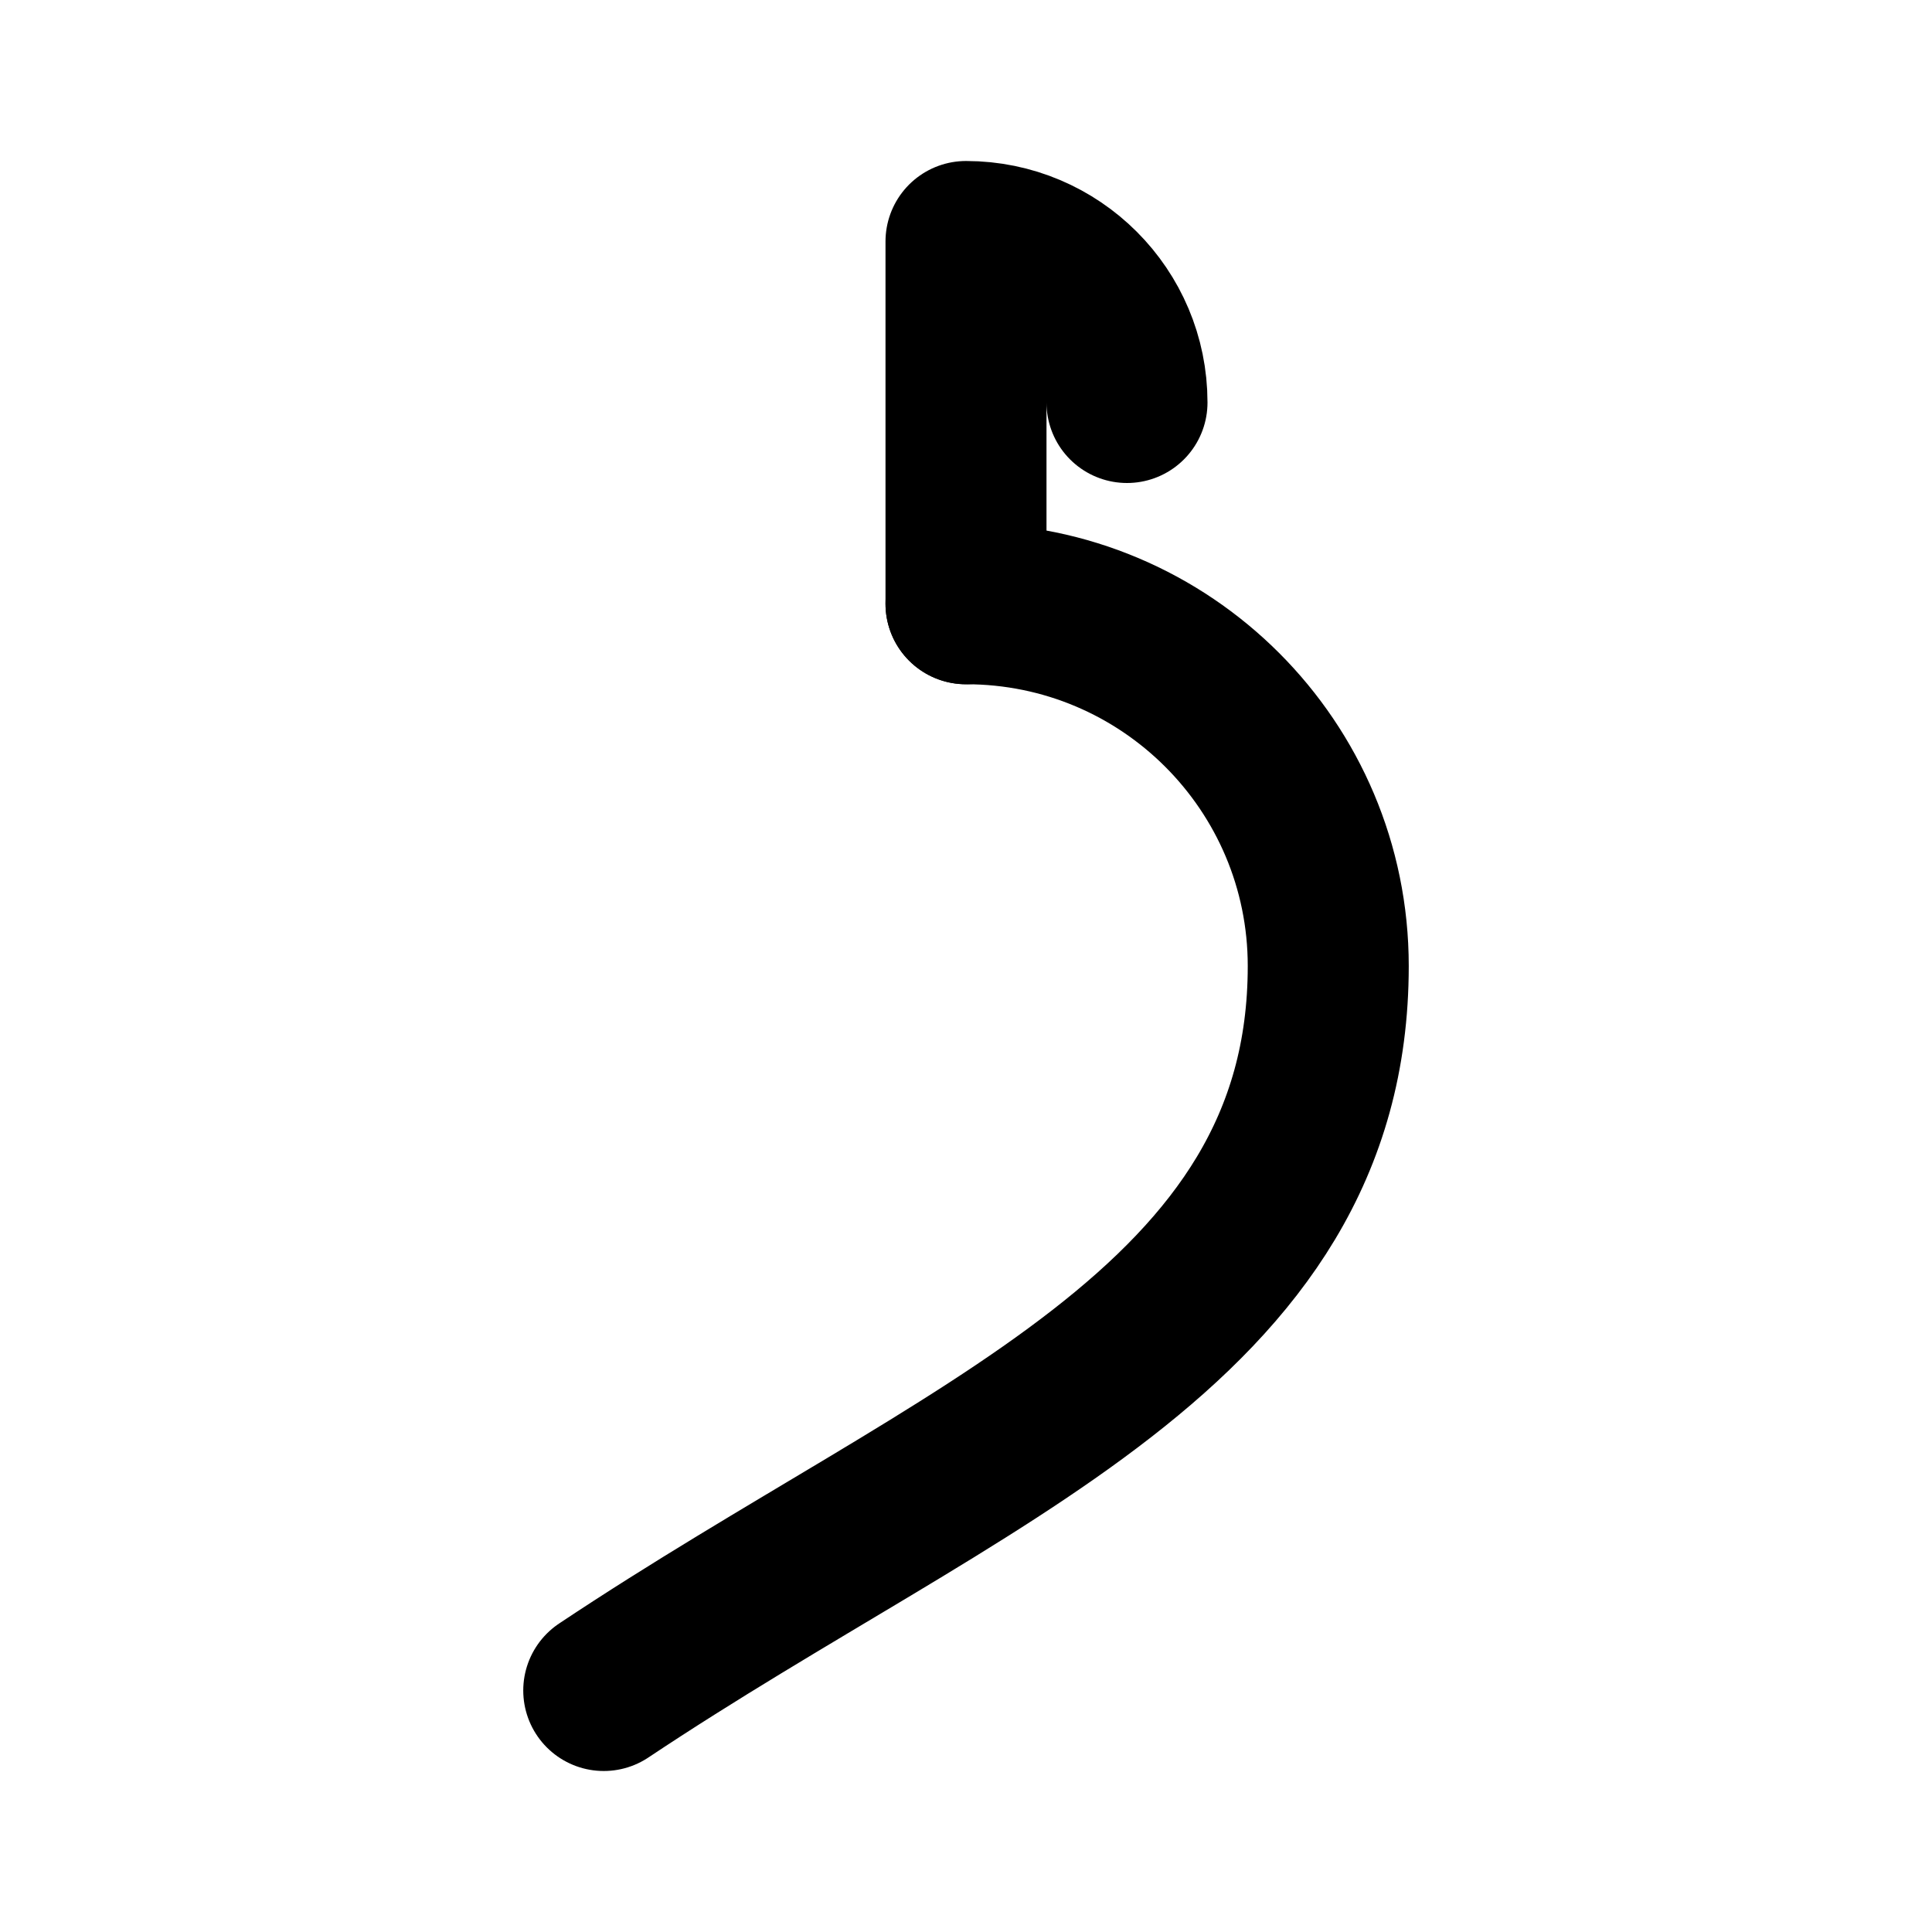
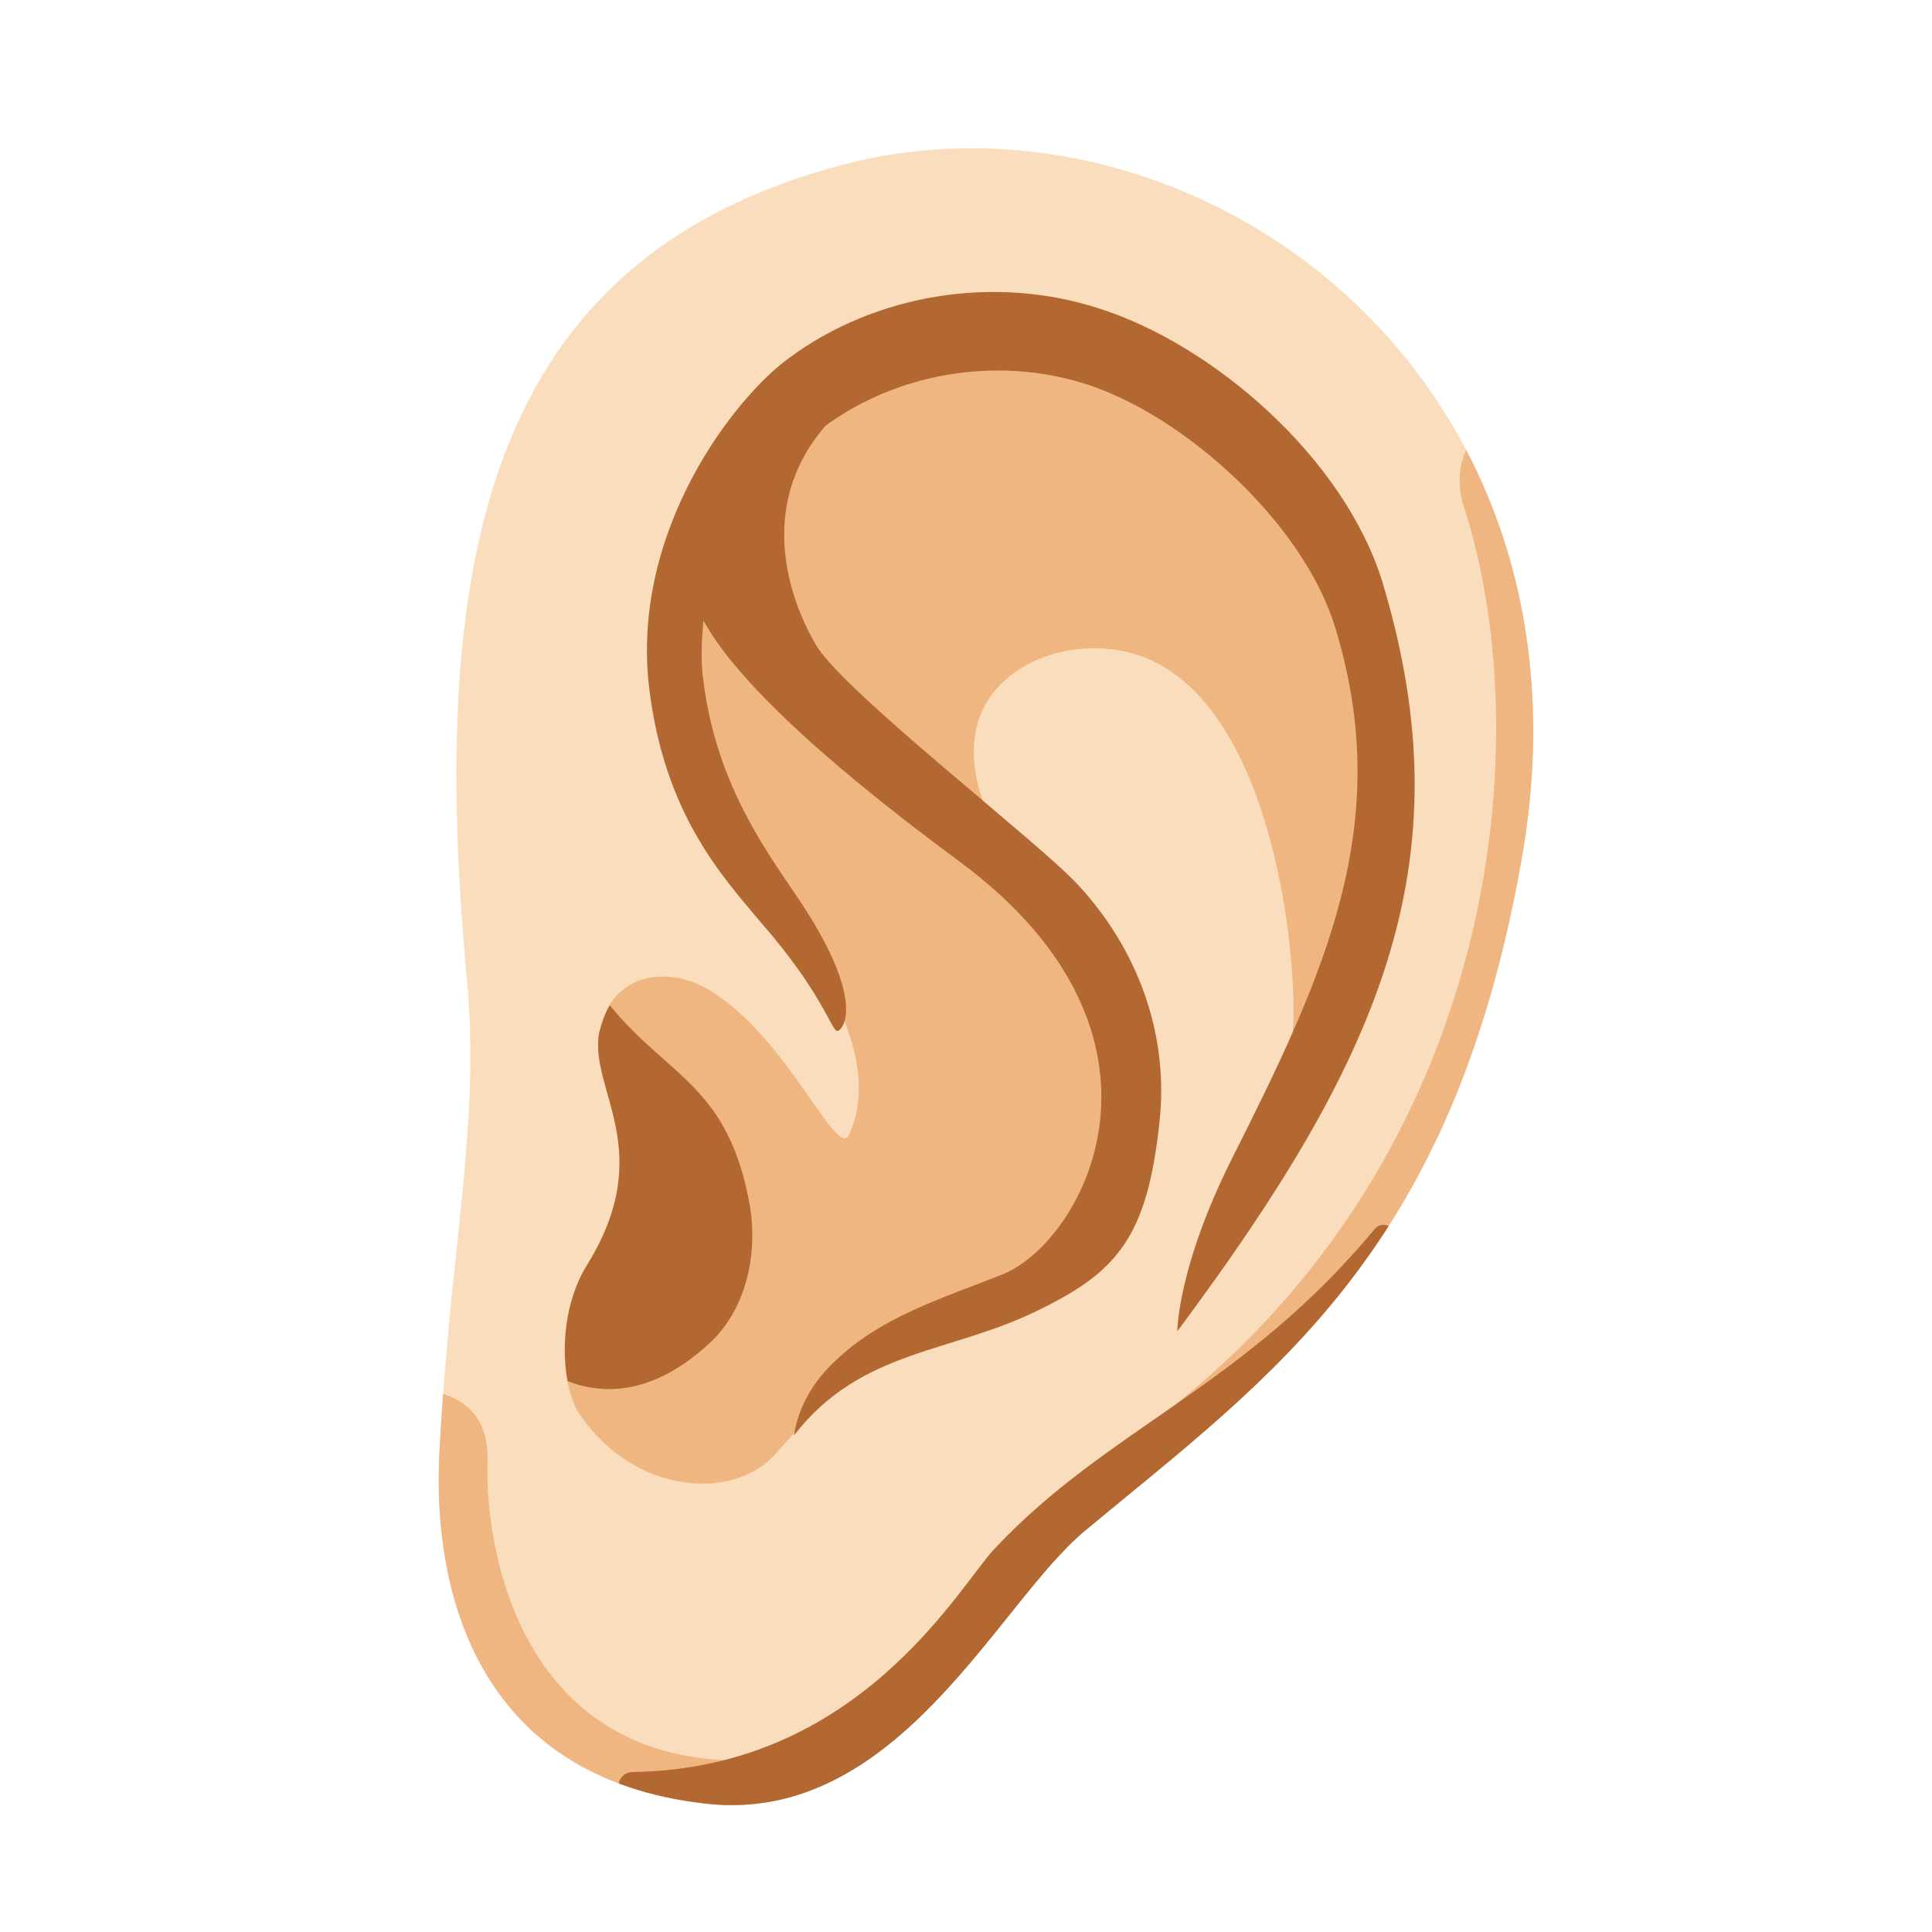
- <svg xmlns="http://www.w3.org/2000/svg" viewBox="0 0 24 24" fill="none" stroke="currentColor" stroke-width="2" stroke-linecap="round" stroke-linejoin="round">
-   <path d="M12 7.5a4.5 4.5 0 0 1 4.5 4.5c0 4.5-4.5 6-9 9 4.5-3 9-4.5 9-9A4.5 4.5 0 0 0 12 7.5z" />
-   <path d="M12 7.5V3m0 0a2 2 0 0 1 2 2" />
+ <svg xmlns="http://www.w3.org/2000/svg" xmlns:xlink="http://www.w3.org/1999/xlink" version="1.1" id="Layer_2_00000168081441656268146520000008994688665214058143_" x="0px" y="0px" viewBox="0 0 128 128" style="enable-background:new 0 0 128 128;" xml:space="preserve">
+   <path style="fill:#F9DDBD;" d="M55.9,10.9c23-6,50.7,13.6,44.9,46.1c-4.6,26-16.5,34.1-28.9,44.4c-5.8,4.8-12.4,19.5-25.1,18.1  c-15.3-1.7-18.1-14.2-17.7-23c0.7-14,2.8-22,1.8-32C28.4,37,32.2,17.1,55.9,10.9z" />
+   <g>
+     <g>
+       <defs>
+         <path id="SVGID_1_" d="M55.9,10.9c23-6,50.7,13.6,44.9,46.1c-4.6,26-16.5,34.1-28.9,44.4c-5.8,4.8-12.4,19.5-25.1,18.1     c-15.3-1.7-18.1-14.2-17.7-23c0.7-14,2.8-22,1.8-32C28.4,37,32.2,17.1,55.9,10.9z" />
+       </defs>
+       <clipPath id="SVGID_00000070102240602721647950000008961998094845629617_">
+         <use xlink:href="#SVGID_1_" style="overflow:visible;" />
+       </clipPath>
+       <g style="clip-path:url(#SVGID_00000070102240602721647950000008961998094845629617_);">
+         <path style="fill:#EFB682;" d="M74.3,76.9c-2.1,8.5-8,9.1-13.7,11.9c-4.4,2.1-5.9,3.8-9.2,7.5c-2.8,3.2-9.4,2.7-13-2.6     c-1.2-1.8-1.6-6.4,0.5-9.9c4.7-7.6,0.1-11.6,0.8-15.4c0.8-4.1,4.7-4.4,7.3-2.8c5.3,3.2,8.5,11.5,9.3,9.5     c4.4-10.5-17.1-22.9-9.4-40.9C52,22.3,63,18.8,74.5,24.1c11.3,5.2,19.4,16,18.5,29c-0.4,6.2-3.2,12.2-7.6,16.5     c0.9-0.9,0.3-21.3-9-25.8c-4.2-2-10.2-0.4-11.6,4C64,50.5,65,53.6,66.6,56c1.6,2.5,3.6,4.5,5.1,7.1     C74.5,67.7,75.3,72.6,74.3,76.9z" />
+         <path style="fill:#EFB682;" d="M98.4,28.4c-1.8,1.1-1.9,3.5-1.5,4.9c5.4,16.3,2.3,46.6-24.4,63.6c-4,2.5-2.1,10-2.1,10l23.2-19.4     L105.7,52L98.4,28.4z" />
+         <path style="fill:#EFB682;" d="M27.9,92c1.5,0.3,4.5,0.8,4.4,4.8c-0.2,5.5,2,20.8,18.3,19.8c4.5-0.3,3.3,4.7,0.5,4.6     s-19.5-1.5-19.5-1.5l-4.8-14.2L27.9,92z" />
+       </g>
+     </g>
+   </g>
+   <g>
+     <g>
+       <defs>
+         <path id="SVGID_00000026136854695433205020000017111304963042223806_" d="M55.9,10.9c23-6,50.7,13.6,44.9,46.1     c-4.6,26-16.5,34.1-28.9,44.4c-5.8,4.8-12.4,19.5-25.1,18.1c-15.3-1.7-18.1-14.2-17.7-23c0.7-14,2.8-22,1.8-32     C28.4,37,32.2,17.1,55.9,10.9z" />
+       </defs>
+       <clipPath id="SVGID_00000088850924819776255700000001523543662617774987_">
+         <use xlink:href="#SVGID_00000026136854695433205020000017111304963042223806_" style="overflow:visible;" />
+       </clipPath>
+       <g style="clip-path:url(#SVGID_00000088850924819776255700000001523543662617774987_);">
+         <path style="fill:#B26830;" d="M40.4,66.6c-0.3,0.5-0.5,1.1-0.7,1.8c-0.7,3.8,3.9,7.8-0.8,15.4c-1.5,2.4-1.7,5.5-1.3,7.7     c2.3,0.9,5.6,1,9.4-2.5c2.4-2.2,3.2-5.8,2.7-9C48.3,71.9,44.3,71.4,40.4,66.6z" />
+         <path style="fill:#B26830;" d="M78,88.2c13.4-18,19.2-31,13.6-49.6c-2.5-8.2-11.2-15.8-18.9-18.2c-6.9-2.2-14.7-0.9-20.4,3.3     c-3.6,2.6-10.5,11.4-9.3,21.8c1,8.4,4.8,12.5,7.4,15.6c4.2,4.8,4.7,7.3,5.1,7.2c0.4-0.1,1.8-2-2.3-8.3c-2.1-3.2-5.7-7.7-6.6-14.9     c-0.2-1.4-0.1-2.7,0-4c1.9,3.5,7.1,8.7,17,16c15.5,11.5,8.3,25,2.9,27.3c-4,1.6-8.1,2.8-11.2,5.8c-1.4,1.3-2.4,3-2.7,4.9     c4.5-5.8,10.5-5.4,16.4-8.4c5.1-2.5,7-4.9,7.8-12.2c0.7-5.9-1.4-11.6-5.4-15.9C68.7,55.7,56.1,46,54.1,42.8     c-2.3-3.9-3.6-9.8,0.6-14.6c4.8-3.5,11.3-4.6,17.1-2.8c6.5,2,14.6,9.2,16.7,16.3c3.9,12.9-0.7,22.8-6.9,35.1     C78,84,78,88.2,78,88.2z" />
+         <path style="fill:#B26830;" d="M92.7,81.8c-0.4-0.4-1-1-1.6-0.4c-8.7,10.5-17.7,13.2-25.2,21.2c-2.3,2.4-8.9,14.6-24,14.8     c-0.4,0-0.9,0.3-0.9,0.9c0,0.7,6.6,3.7,6.6,3.7h8.6l36.9-37.5L92.7,81.8z" />
+       </g>
+     </g>
+   </g>
</svg>
